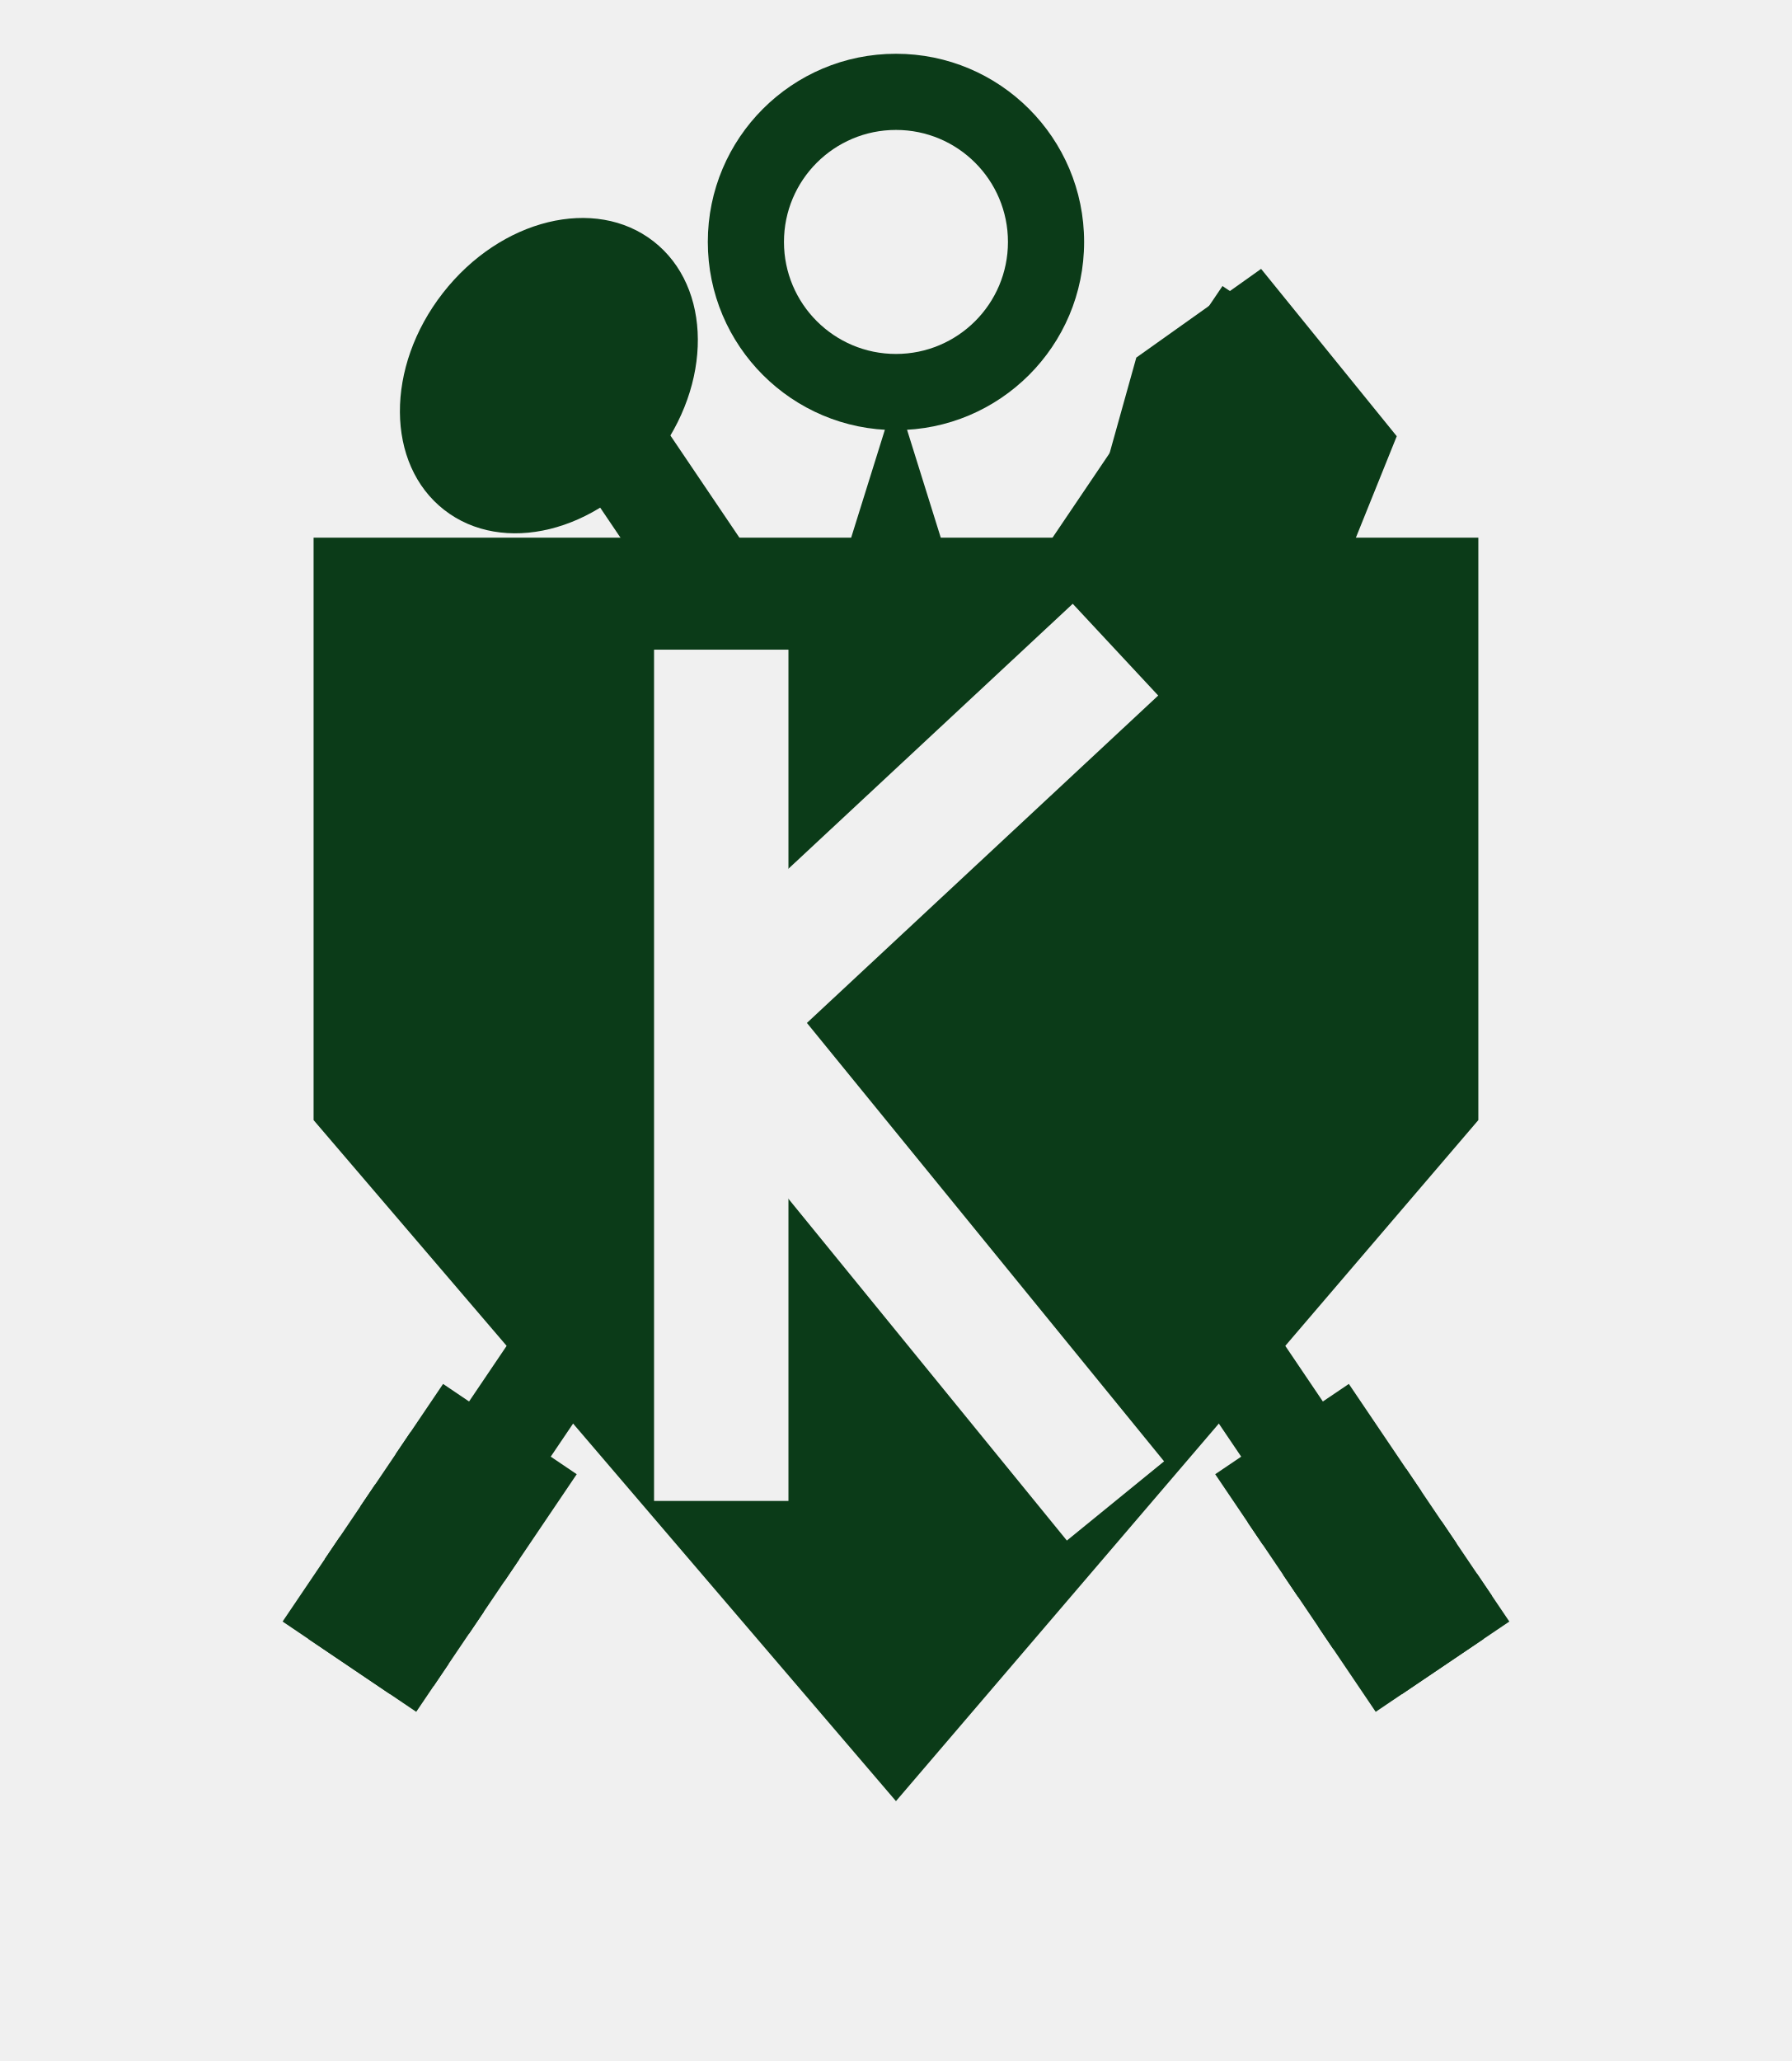
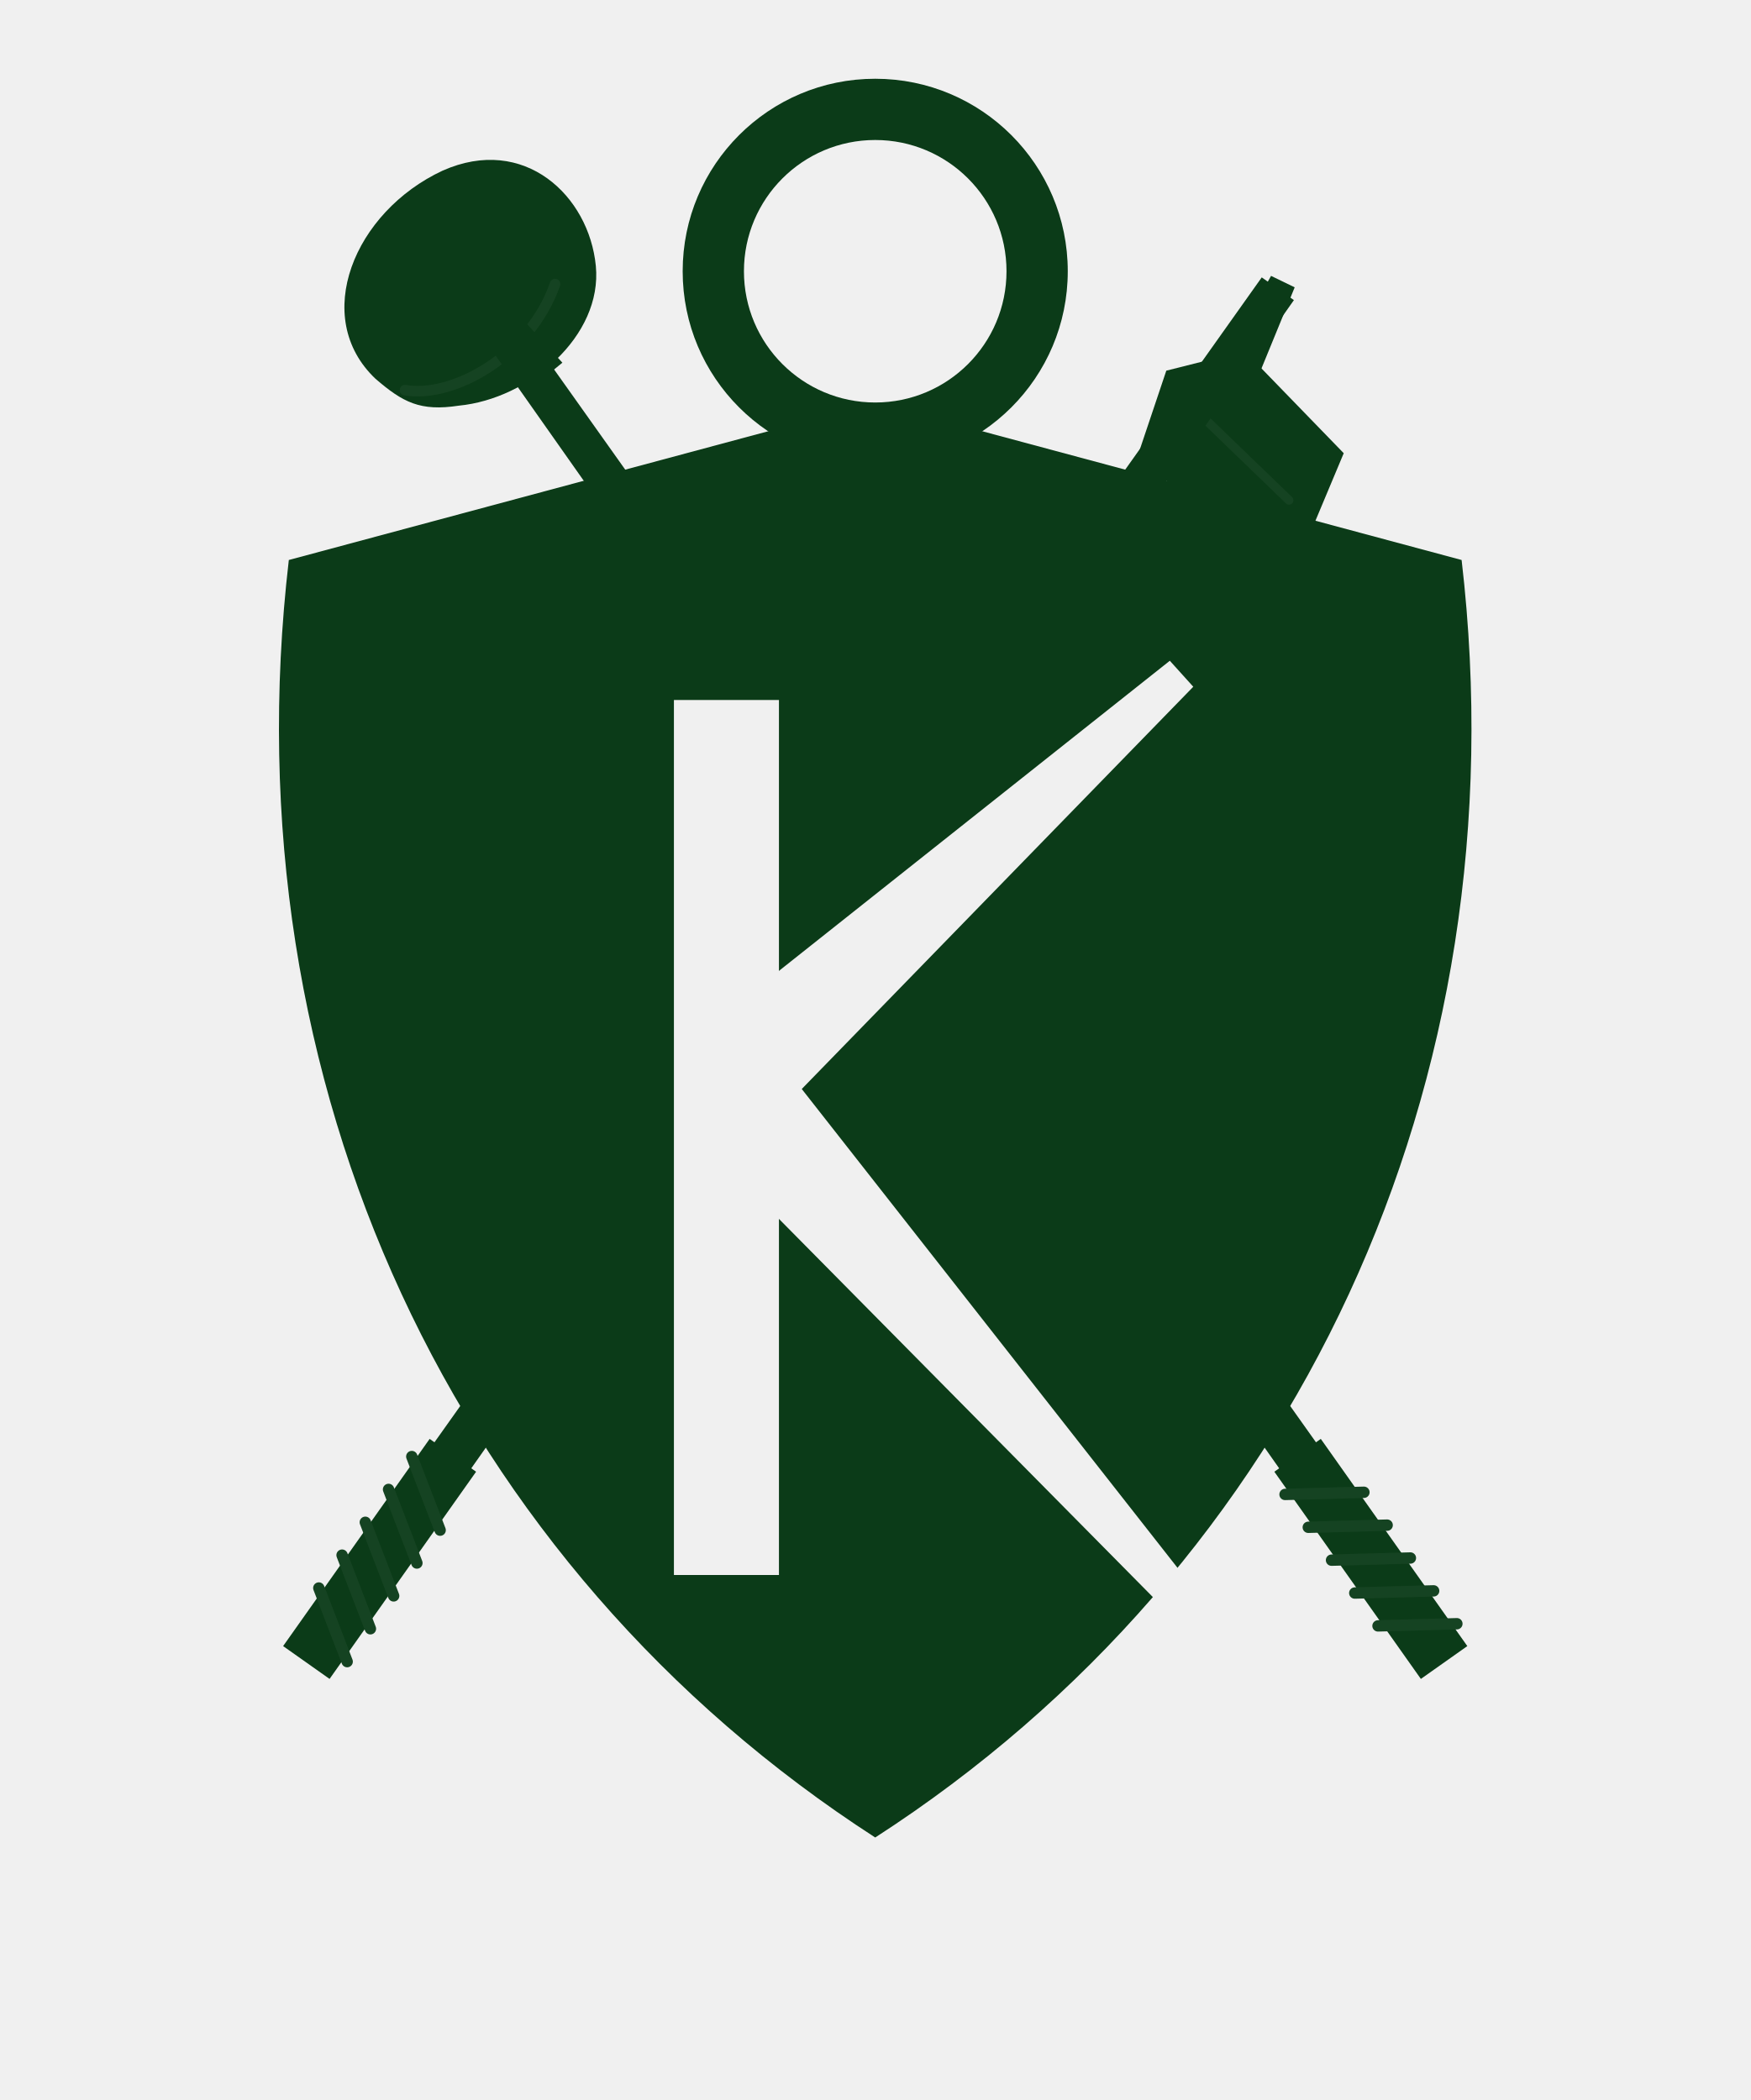
- <svg xmlns="http://www.w3.org/2000/svg" viewBox="0 0 400 460">
+ <svg xmlns="http://www.w3.org/2000/svg" viewBox="0 0 400 480">
  <defs>
-     <mask id="m1g" maskUnits="userSpaceOnUse" x="0" y="0" width="400" height="460">
+     <mask id="m1g" maskUnits="userSpaceOnUse" x="0" y="0" width="400" height="480">
      <g fill="white">
-         <g transform="translate(118,70) rotate(-34.04)">
-           <ellipse cx="-4" cy="14" rx="38" ry="30" transform="rotate(-18,-4,14)" />
-           <polygon points="-11.00,0.00 -11.00,364.44 11.00,364.44 11.00,0.00" />
-           <polygon points="-18.00,300.44 -18.00,364.44 18.00,364.44 18.00,300.44" />
-           <polygon points="-18.00,313.36 18.00,323.36 18.00,329.36 -18.00,319.36" />
-           <polygon points="-18.00,327.44 18.00,337.44 18.00,343.44 -18.00,333.44" />
-           <polygon points="-18.00,341.52 18.00,351.52 18.00,357.52 -18.00,347.52" />
+         <g transform="translate(108,66) rotate(-35.26)">
+           <path d="M -30,4 C -34,-16 -12,-30 10,-26 C 30,-22 34,-2 26,12 C 18,26 -4,28 -18,20 C -26,16 -28,12 -30,4 Z" />
+           <path d="M -26,10 C -18,18 2,20 16,10" fill="none" stroke="#F6F2E9" stroke-width="2.4" stroke-linecap="round" />
+           <polygon points="-3.49,-1.75 -2.99,26.36 6.99,25.64 3.49,-2.25" />
+           <polygon points="-4.50,0.00 -5.17,336.55 5.17,336.55 4.50,0.00" />
+           <polygon points="-6.50,326.55 -6.50,384.55 6.50,384.55 6.50,326.55" />
+           <line x1="-7.5" y1="332.2" x2="7.5" y2="342.2" stroke="#F6F2E9" stroke-width="2.6" stroke-linecap="round" />
+           <line x1="-7.5" y1="341.4" x2="7.5" y2="351.4" stroke="#F6F2E9" stroke-width="2.6" stroke-linecap="round" />
+           <line x1="-7.5" y1="350.6" x2="7.5" y2="360.6" stroke="#F6F2E9" stroke-width="2.6" stroke-linecap="round" />
+           <line x1="-7.5" y1="359.8" x2="7.5" y2="369.8" stroke="#F6F2E9" stroke-width="2.6" stroke-linecap="round" />
+           <line x1="-7.5" y1="369.0" x2="7.5" y2="379.0" stroke="#F6F2E9" stroke-width="2.6" stroke-linecap="round" />
        </g>
-         <g transform="translate(282,70) rotate(34.04)">
-           <polygon points="-6.00,-8.00 40.00,6.00 46.00,34.00 34.00,54.00 -8.00,54.00 -18.00,24.00" />
-           <polygon points="-11.00,0.00 -11.00,364.44 11.00,364.44 11.00,0.00" />
-           <polygon points="-18.00,300.44 -18.00,364.44 18.00,364.44 18.00,300.44" />
-           <polygon points="-18.00,313.36 18.00,323.36 18.00,329.36 -18.00,319.36" />
-           <polygon points="-18.00,327.44 18.00,337.44 18.00,343.44 -18.00,333.44" />
-           <polygon points="-18.00,341.52 18.00,351.52 18.00,357.52 -18.00,347.52" />
+         <g transform="translate(292,66) rotate(35.26)">
+           <polygon points="2.00,16.00 34.00,22.00 38.00,40.00 28.00,52.00 -4.00,50.00 -10.00,30.00" />
+           <line x1="4" y1="34" x2="30" y2="38" stroke="#F6F2E9" stroke-width="2" stroke-linecap="round" />
+           <polygon points="-2.96,-1.51 -0.44,22.74 8.44,21.26 2.96,-2.49" />
+           <polygon points="-4.50,0.00 -5.17,336.55 5.17,336.55 4.50,0.00" />
+           <polygon points="-6.50,326.55 -6.50,384.55 6.50,384.55 6.50,326.55" />
+           <line x1="-7.5" y1="332.2" x2="7.5" y2="342.2" stroke="#F6F2E9" stroke-width="2.6" stroke-linecap="round" />
+           <line x1="-7.5" y1="341.4" x2="7.5" y2="351.4" stroke="#F6F2E9" stroke-width="2.6" stroke-linecap="round" />
+           <line x1="-7.5" y1="350.6" x2="7.5" y2="360.6" stroke="#F6F2E9" stroke-width="2.6" stroke-linecap="round" />
+           <line x1="-7.5" y1="359.8" x2="7.5" y2="369.8" stroke="#F6F2E9" stroke-width="2.6" stroke-linecap="round" />
+           <line x1="-7.5" y1="369.0" x2="7.5" y2="379.0" stroke="#F6F2E9" stroke-width="2.6" stroke-linecap="round" />
        </g>
-         <polygon points="70.00,120.00 190.00,120.00 200.00,88.00 210.00,120.00 330.00,120.00 330.00,250.00 200.00,402.00 70.00,250.00" />
-         <circle cx="200" cy="54" r="42" />
+         <path d="M66,128 L200,92 L334,128 C 348,248 296,358 200,420 C 104,358 52,248 66,128 Z" />
+         <circle cx="200.00" cy="62.00" r="44.00" />
      </g>
      <g fill="black">
-         <g transform="translate(145,145)">
-           <polygon points="1.00,0.00 1.00,190.00 31.00,190.00 31.00,0.00" />
-           <polygon points="25.54,92.24 113.54,10.24 94.46,-10.24 6.46,71.76" />
-           <polygon points="5.15,90.84 93.15,198.84 114.85,181.16 26.85,73.16" />
+         <g transform="translate(152,160)">
+           <polygon points="2.00,0.00 2.00,200.00 26.00,200.00 26.00,0.00" />
+           <polygon points="22.72,97.64 120.68,-3.03 115.32,-8.97 5.28,78.36" />
+           <polygon points="4.25,96.60 115.00,208.64 121.00,203.36 23.75,79.40" />
        </g>
-         <circle cx="200" cy="54" r="25" />
+         <circle cx="200.00" cy="62.00" r="30.00" />
      </g>
    </mask>
  </defs>
  <g mask="url(#m1g)">
-     <rect x="0" y="0" width="400" height="460" fill="#0B3B18" />
+     <rect x="0" y="0" width="400" height="480" fill="#0B3B18" />
  </g>
</svg>
